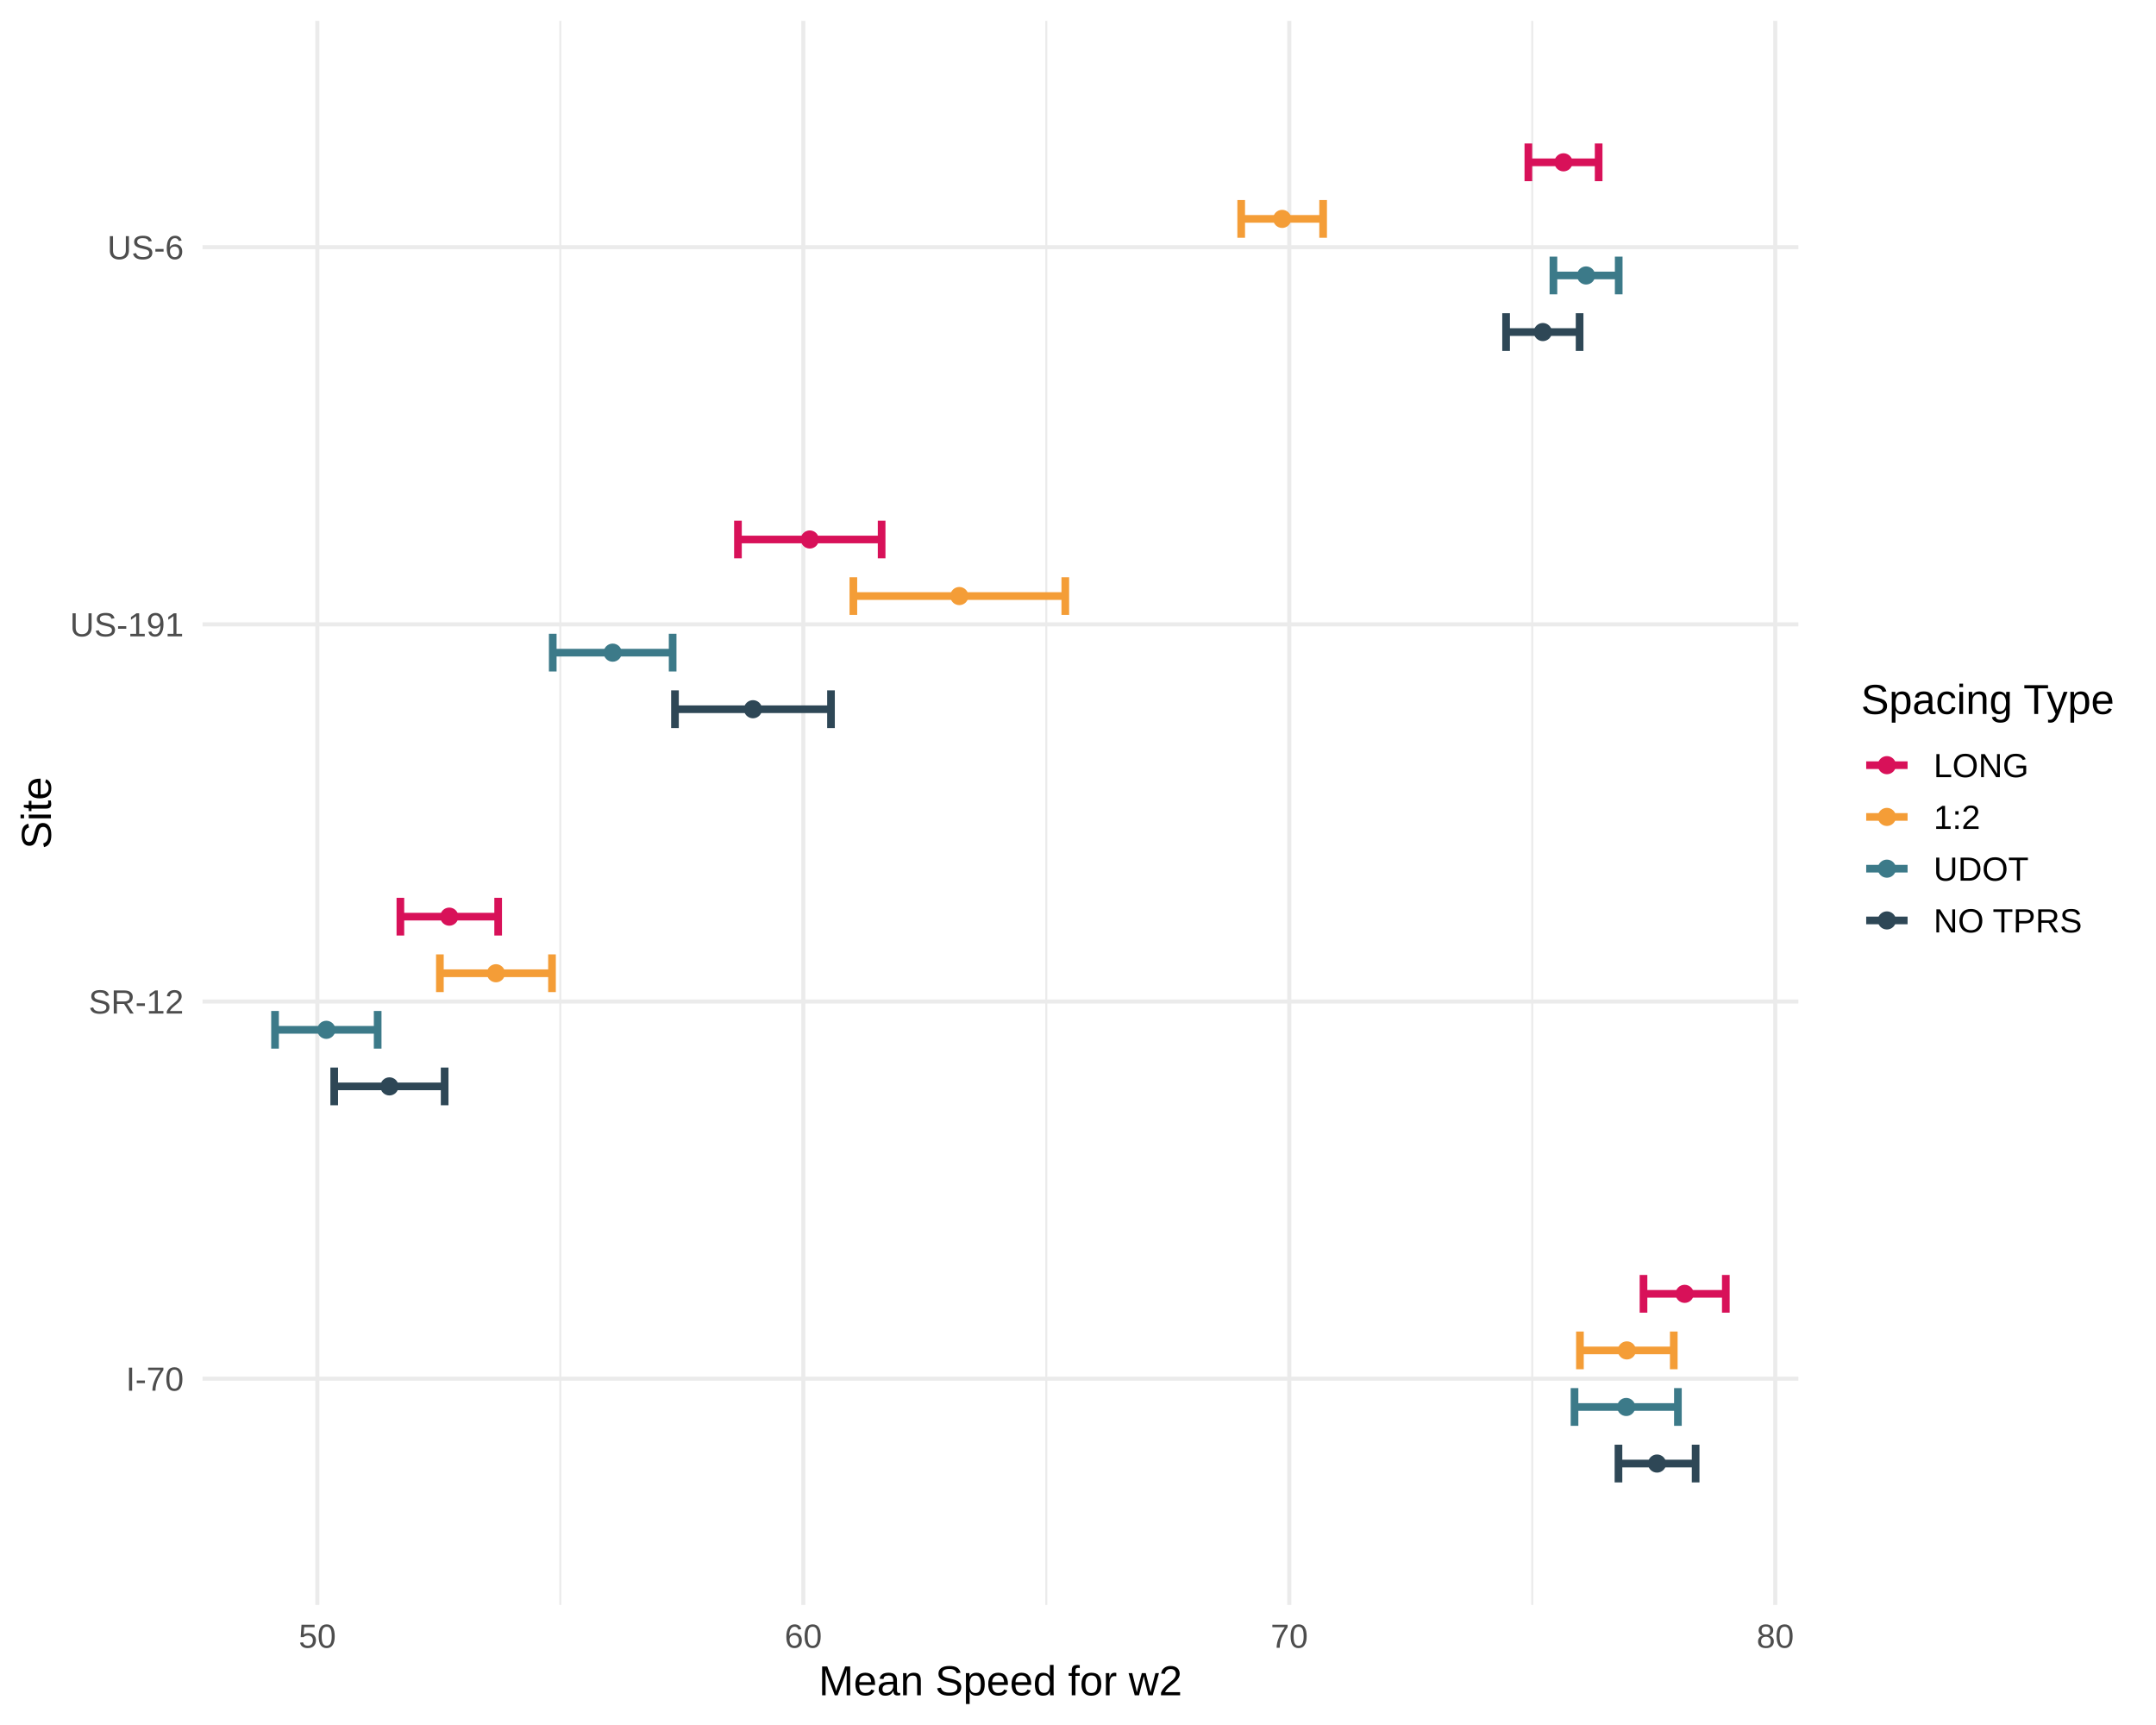
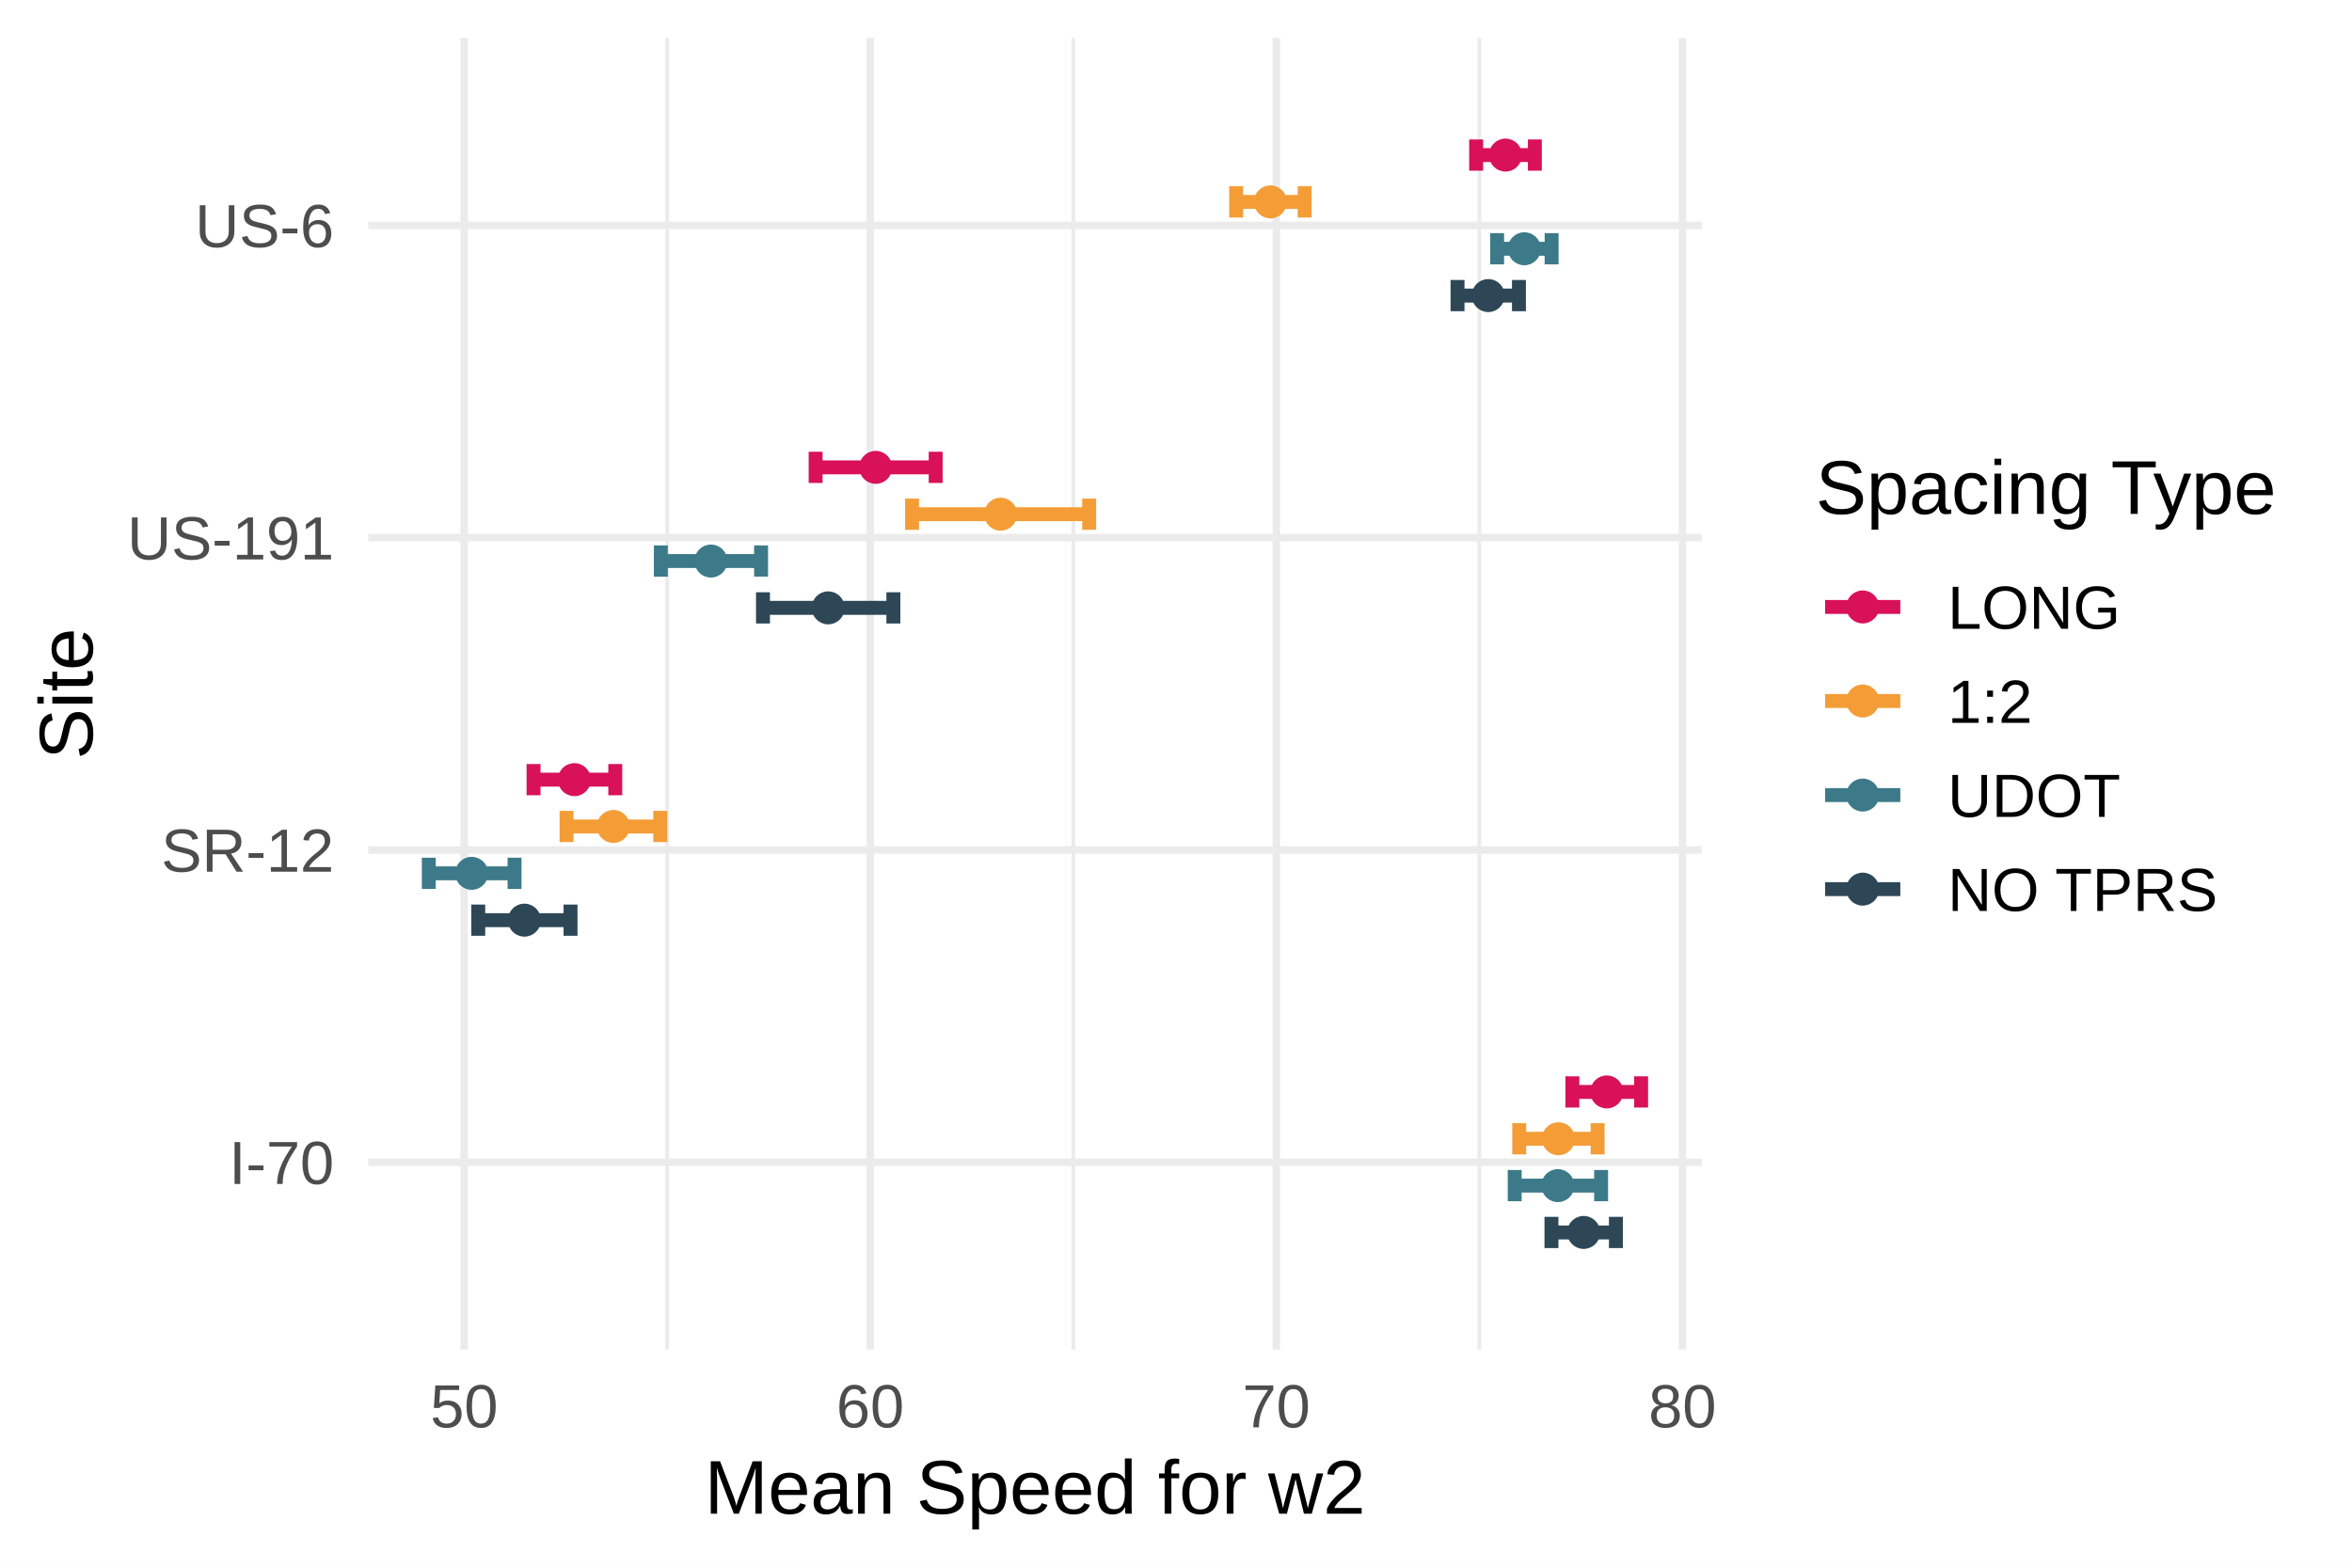
- <svg xmlns="http://www.w3.org/2000/svg" width="720.00pt" height="576.00pt" viewBox="0 0 720.00 576.00">
+ <svg xmlns="http://www.w3.org/2000/svg" width="432.00pt" height="288.00pt" viewBox="0 0 432.00 288.00">
  <g class="svglite">
    <defs>
      <style type="text/css">
    .svglite line, .svglite polyline, .svglite polygon, .svglite path, .svglite rect, .svglite circle {
      fill: none;
      stroke: #000000;
      stroke-linecap: round;
      stroke-linejoin: round;
      stroke-miterlimit: 10.00;
    }
    .svglite text {
      white-space: pre;
    }
    .svglite g.glyphgroup path {
      fill: inherit;
      stroke: none;
    }
  </style>
    </defs>
    <rect width="100%" height="100%" style="stroke: none; fill: #FFFFFF;" />
    <defs>
-       <clipPath id="cpMC4wMHw3MjAuMDB8MC4wMHw1NzYuMDA=">
-         <rect x="0.00" y="0.00" width="720.00" height="576.00" />
+       <clipPath id="cpMC4wMHw0MzIuMDB8MC4wMHwyODguMDA=">
+         <rect x="0.00" y="0.00" width="432.00" height="288.00" />
      </clipPath>
    </defs>
-     <g clip-path="url(#cpMC4wMHw3MjAuMDB8MC4wMHw1NzYuMDA=)">
-       <rect x="0.00" y="0.00" width="720.00" height="576.00" style="stroke-width: 1.36; stroke: none; fill: #FFFFFF;" />
+     <g clip-path="url(#cpMC4wMHw0MzIuMDB8MC4wMHwyODguMDA=)">
+       <rect x="0.00" y="0.00" width="432.00" height="288.00" style="stroke-width: 1.36; stroke: none; fill: #FFFFFF;" />
    </g>
    <defs>
-       <clipPath id="cpNjcuNjN8NjAwLjU3fDYuOTd8NTM1Ljkz">
-         <rect x="67.63" y="6.97" width="532.94" height="528.95" />
+       <clipPath id="cpNjcuNjN8MzEyLjU3fDYuOTd8MjQ3Ljkz">
+         <rect x="67.63" y="6.97" width="244.94" height="240.95" />
      </clipPath>
    </defs>
-     <g clip-path="url(#cpNjcuNjN8NjAwLjU3fDYuOTd8NTM1Ljkz)">
-       <polyline points="187.12,535.93 187.12,6.97 " style="stroke-width: 0.68; stroke: #EBEBEB; stroke-linecap: butt;" />
-       <polyline points="349.41,535.93 349.41,6.97 " style="stroke-width: 0.68; stroke: #EBEBEB; stroke-linecap: butt;" />
-       <polyline points="511.70,535.93 511.70,6.97 " style="stroke-width: 0.68; stroke: #EBEBEB; stroke-linecap: butt;" />
-       <polyline points="67.63,460.36 600.57,460.36 " style="stroke-width: 1.36; stroke: #EBEBEB; stroke-linecap: butt;" />
-       <polyline points="67.63,334.42 600.57,334.42 " style="stroke-width: 1.36; stroke: #EBEBEB; stroke-linecap: butt;" />
-       <polyline points="67.63,208.48 600.57,208.48 " style="stroke-width: 1.36; stroke: #EBEBEB; stroke-linecap: butt;" />
-       <polyline points="67.63,82.54 600.57,82.54 " style="stroke-width: 1.36; stroke: #EBEBEB; stroke-linecap: butt;" />
-       <polyline points="105.98,535.93 105.98,6.97 " style="stroke-width: 1.36; stroke: #EBEBEB; stroke-linecap: butt;" />
-       <polyline points="268.27,535.93 268.27,6.97 " style="stroke-width: 1.36; stroke: #EBEBEB; stroke-linecap: butt;" />
-       <polyline points="430.56,535.93 430.56,6.97 " style="stroke-width: 1.36; stroke: #EBEBEB; stroke-linecap: butt;" />
-       <polyline points="592.85,535.93 592.85,6.97 " style="stroke-width: 1.36; stroke: #EBEBEB; stroke-linecap: butt;" />
-       <polyline points="126.12,350.16 126.12,337.57 " style="stroke-width: 2.56; stroke: #3C7A89; stroke-linecap: butt;" />
-       <polyline points="126.12,343.87 91.85,343.87 " style="stroke-width: 2.56; stroke: #3C7A89; stroke-linecap: butt;" />
-       <polyline points="91.85,350.16 91.85,337.57 " style="stroke-width: 2.56; stroke: #3C7A89; stroke-linecap: butt;" />
-       <polyline points="148.49,369.06 148.49,356.46 " style="stroke-width: 2.56; stroke: #2E4756; stroke-linecap: butt;" />
-       <polyline points="148.49,362.76 111.61,362.76 " style="stroke-width: 2.56; stroke: #2E4756; stroke-linecap: butt;" />
-       <polyline points="111.61,369.06 111.61,356.46 " style="stroke-width: 2.56; stroke: #2E4756; stroke-linecap: butt;" />
-       <polyline points="184.34,331.27 184.34,318.68 " style="stroke-width: 2.56; stroke: #F49D37; stroke-linecap: butt;" />
-       <polyline points="184.34,324.98 146.90,324.98 " style="stroke-width: 2.56; stroke: #F49D37; stroke-linecap: butt;" />
-       <polyline points="146.90,331.27 146.90,318.68 " style="stroke-width: 2.56; stroke: #F49D37; stroke-linecap: butt;" />
-       <polyline points="166.36,312.38 166.36,299.79 " style="stroke-width: 2.56; stroke: #D81159; stroke-linecap: butt;" />
-       <polyline points="166.36,306.08 133.71,306.08 " style="stroke-width: 2.56; stroke: #D81159; stroke-linecap: butt;" />
-       <polyline points="133.71,312.38 133.71,299.79 " style="stroke-width: 2.56; stroke: #D81159; stroke-linecap: butt;" />
-       <polyline points="441.86,79.39 441.86,66.80 " style="stroke-width: 2.56; stroke: #F49D37; stroke-linecap: butt;" />
-       <polyline points="441.86,73.09 414.50,73.09 " style="stroke-width: 2.56; stroke: #F49D37; stroke-linecap: butt;" />
-       <polyline points="414.50,79.39 414.50,66.80 " style="stroke-width: 2.56; stroke: #F49D37; stroke-linecap: butt;" />
-       <polyline points="527.51,117.17 527.51,104.58 " style="stroke-width: 2.56; stroke: #2E4756; stroke-linecap: butt;" />
-       <polyline points="527.51,110.88 502.96,110.88 " style="stroke-width: 2.56; stroke: #2E4756; stroke-linecap: butt;" />
-       <polyline points="502.96,117.17 502.96,104.58 " style="stroke-width: 2.56; stroke: #2E4756; stroke-linecap: butt;" />
-       <polyline points="533.87,60.50 533.87,47.90 " style="stroke-width: 2.56; stroke: #D81159; stroke-linecap: butt;" />
-       <polyline points="533.87,54.20 510.40,54.20 " style="stroke-width: 2.56; stroke: #D81159; stroke-linecap: butt;" />
-       <polyline points="510.40,60.50 510.40,47.90 " style="stroke-width: 2.56; stroke: #D81159; stroke-linecap: butt;" />
-       <polyline points="540.57,98.28 540.57,85.69 " style="stroke-width: 2.56; stroke: #3C7A89; stroke-linecap: butt;" />
-       <polyline points="540.57,91.98 518.77,91.98 " style="stroke-width: 2.56; stroke: #3C7A89; stroke-linecap: butt;" />
-       <polyline points="518.77,98.28 518.77,85.69 " style="stroke-width: 2.56; stroke: #3C7A89; stroke-linecap: butt;" />
-       <polyline points="560.34,476.11 560.34,463.51 " style="stroke-width: 2.56; stroke: #3C7A89; stroke-linecap: butt;" />
-       <polyline points="560.34,469.81 525.81,469.81 " style="stroke-width: 2.56; stroke: #3C7A89; stroke-linecap: butt;" />
-       <polyline points="525.81,476.11 525.81,463.51 " style="stroke-width: 2.56; stroke: #3C7A89; stroke-linecap: butt;" />
-       <polyline points="566.26,495.00 566.26,482.40 " style="stroke-width: 2.56; stroke: #2E4756; stroke-linecap: butt;" />
-       <polyline points="566.26,488.70 540.49,488.70 " style="stroke-width: 2.56; stroke: #2E4756; stroke-linecap: butt;" />
-       <polyline points="540.49,495.00 540.49,482.40 " style="stroke-width: 2.56; stroke: #2E4756; stroke-linecap: butt;" />
-       <polyline points="558.96,457.21 558.96,444.62 " style="stroke-width: 2.56; stroke: #F49D37; stroke-linecap: butt;" />
-       <polyline points="558.96,450.92 527.62,450.92 " style="stroke-width: 2.56; stroke: #F49D37; stroke-linecap: butt;" />
-       <polyline points="527.62,457.21 527.62,444.62 " style="stroke-width: 2.56; stroke: #F49D37; stroke-linecap: butt;" />
-       <polyline points="576.34,438.32 576.34,425.73 " style="stroke-width: 2.56; stroke: #D81159; stroke-linecap: butt;" />
-       <polyline points="576.34,432.03 548.85,432.03 " style="stroke-width: 2.56; stroke: #D81159; stroke-linecap: butt;" />
-       <polyline points="548.85,438.32 548.85,425.73 " style="stroke-width: 2.56; stroke: #D81159; stroke-linecap: butt;" />
-       <polyline points="294.42,186.44 294.42,173.85 " style="stroke-width: 2.56; stroke: #D81159; stroke-linecap: butt;" />
-       <polyline points="294.42,180.14 246.44,180.14 " style="stroke-width: 2.56; stroke: #D81159; stroke-linecap: butt;" />
-       <polyline points="246.44,186.44 246.44,173.85 " style="stroke-width: 2.56; stroke: #D81159; stroke-linecap: butt;" />
-       <polyline points="277.51,243.11 277.51,230.52 " style="stroke-width: 2.56; stroke: #2E4756; stroke-linecap: butt;" />
-       <polyline points="277.51,236.82 225.41,236.82 " style="stroke-width: 2.56; stroke: #2E4756; stroke-linecap: butt;" />
-       <polyline points="225.41,243.11 225.41,230.52 " style="stroke-width: 2.56; stroke: #2E4756; stroke-linecap: butt;" />
-       <polyline points="224.63,224.22 224.63,211.63 " style="stroke-width: 2.56; stroke: #3C7A89; stroke-linecap: butt;" />
-       <polyline points="224.63,217.93 184.59,217.93 " style="stroke-width: 2.56; stroke: #3C7A89; stroke-linecap: butt;" />
-       <polyline points="184.59,224.22 184.59,211.63 " style="stroke-width: 2.56; stroke: #3C7A89; stroke-linecap: butt;" />
-       <polyline points="355.76,205.33 355.76,192.74 " style="stroke-width: 2.56; stroke: #F49D37; stroke-linecap: butt;" />
-       <polyline points="355.76,199.03 284.98,199.03 " style="stroke-width: 2.56; stroke: #F49D37; stroke-linecap: butt;" />
-       <polyline points="284.98,205.33 284.98,192.74 " style="stroke-width: 2.56; stroke: #F49D37; stroke-linecap: butt;" />
-       <circle cx="108.98" cy="343.87" r="2.58" style="stroke-width: 0.90; stroke: #3C7A89; fill: #3C7A89;" />
-       <circle cx="130.05" cy="362.76" r="2.58" style="stroke-width: 0.90; stroke: #2E4756; fill: #2E4756;" />
-       <circle cx="165.62" cy="324.98" r="2.58" style="stroke-width: 0.90; stroke: #F49D37; fill: #F49D37;" />
-       <circle cx="150.04" cy="306.08" r="2.58" style="stroke-width: 0.90; stroke: #D81159; fill: #D81159;" />
-       <circle cx="428.18" cy="73.09" r="2.58" style="stroke-width: 0.90; stroke: #F49D37; fill: #F49D37;" />
-       <circle cx="515.24" cy="110.88" r="2.58" style="stroke-width: 0.90; stroke: #2E4756; fill: #2E4756;" />
-       <circle cx="522.13" cy="54.20" r="2.58" style="stroke-width: 0.90; stroke: #D81159; fill: #D81159;" />
-       <circle cx="529.67" cy="91.98" r="2.58" style="stroke-width: 0.90; stroke: #3C7A89; fill: #3C7A89;" />
-       <circle cx="543.08" cy="469.81" r="2.58" style="stroke-width: 0.90; stroke: #3C7A89; fill: #3C7A89;" />
-       <circle cx="553.37" cy="488.70" r="2.58" style="stroke-width: 0.90; stroke: #2E4756; fill: #2E4756;" />
-       <circle cx="543.29" cy="450.92" r="2.58" style="stroke-width: 0.90; stroke: #F49D37; fill: #F49D37;" />
-       <circle cx="562.59" cy="432.03" r="2.58" style="stroke-width: 0.90; stroke: #D81159; fill: #D81159;" />
-       <circle cx="270.43" cy="180.14" r="2.58" style="stroke-width: 0.90; stroke: #D81159; fill: #D81159;" />
-       <circle cx="251.46" cy="236.82" r="2.58" style="stroke-width: 0.90; stroke: #2E4756; fill: #2E4756;" />
-       <circle cx="204.61" cy="217.93" r="2.58" style="stroke-width: 0.90; stroke: #3C7A89; fill: #3C7A89;" />
-       <circle cx="320.37" cy="199.03" r="2.58" style="stroke-width: 0.90; stroke: #F49D37; fill: #F49D37;" />
+     <g clip-path="url(#cpNjcuNjN8MzEyLjU3fDYuOTd8MjQ3Ljkz)">
+       <polyline points="122.55,247.93 122.55,6.97 " style="stroke-width: 0.68; stroke: #EBEBEB; stroke-linecap: butt;" />
+       <polyline points="197.14,247.93 197.14,6.97 " style="stroke-width: 0.68; stroke: #EBEBEB; stroke-linecap: butt;" />
+       <polyline points="271.72,247.93 271.72,6.97 " style="stroke-width: 0.68; stroke: #EBEBEB; stroke-linecap: butt;" />
+       <polyline points="67.63,213.51 312.57,213.51 " style="stroke-width: 1.36; stroke: #EBEBEB; stroke-linecap: butt;" />
+       <polyline points="67.63,156.14 312.57,156.14 " style="stroke-width: 1.36; stroke: #EBEBEB; stroke-linecap: butt;" />
+       <polyline points="67.63,98.77 312.57,98.77 " style="stroke-width: 1.36; stroke: #EBEBEB; stroke-linecap: butt;" />
+       <polyline points="67.63,41.40 312.57,41.40 " style="stroke-width: 1.36; stroke: #EBEBEB; stroke-linecap: butt;" />
+       <polyline points="85.25,247.93 85.25,6.97 " style="stroke-width: 1.36; stroke: #EBEBEB; stroke-linecap: butt;" />
+       <polyline points="159.84,247.93 159.84,6.97 " style="stroke-width: 1.36; stroke: #EBEBEB; stroke-linecap: butt;" />
+       <polyline points="234.43,247.93 234.43,6.97 " style="stroke-width: 1.36; stroke: #EBEBEB; stroke-linecap: butt;" />
+       <polyline points="309.02,247.93 309.02,6.97 " style="stroke-width: 1.36; stroke: #EBEBEB; stroke-linecap: butt;" />
+       <polyline points="94.51,163.31 94.51,157.57 " style="stroke-width: 2.56; stroke: #3C7A89; stroke-linecap: butt;" />
+       <polyline points="94.51,160.44 78.76,160.44 " style="stroke-width: 2.56; stroke: #3C7A89; stroke-linecap: butt;" />
+       <polyline points="78.76,163.31 78.76,157.57 " style="stroke-width: 2.56; stroke: #3C7A89; stroke-linecap: butt;" />
+       <polyline points="104.79,171.91 104.79,166.18 " style="stroke-width: 2.56; stroke: #2E4756; stroke-linecap: butt;" />
+       <polyline points="104.79,169.04 87.84,169.04 " style="stroke-width: 2.56; stroke: #2E4756; stroke-linecap: butt;" />
+       <polyline points="87.84,171.91 87.84,166.18 " style="stroke-width: 2.56; stroke: #2E4756; stroke-linecap: butt;" />
+       <polyline points="121.27,154.70 121.27,148.96 " style="stroke-width: 2.56; stroke: #F49D37; stroke-linecap: butt;" />
+       <polyline points="121.27,151.83 104.06,151.83 " style="stroke-width: 2.56; stroke: #F49D37; stroke-linecap: butt;" />
+       <polyline points="104.06,154.70 104.06,148.96 " style="stroke-width: 2.56; stroke: #F49D37; stroke-linecap: butt;" />
+       <polyline points="113.01,146.10 113.01,140.36 " style="stroke-width: 2.56; stroke: #D81159; stroke-linecap: butt;" />
+       <polyline points="113.01,143.23 98.00,143.23 " style="stroke-width: 2.56; stroke: #D81159; stroke-linecap: butt;" />
+       <polyline points="98.00,146.10 98.00,140.36 " style="stroke-width: 2.56; stroke: #D81159; stroke-linecap: butt;" />
+       <polyline points="239.63,39.96 239.63,34.22 " style="stroke-width: 2.56; stroke: #F49D37; stroke-linecap: butt;" />
+       <polyline points="239.63,37.09 227.05,37.09 " style="stroke-width: 2.56; stroke: #F49D37; stroke-linecap: butt;" />
+       <polyline points="227.05,39.96 227.05,34.22 " style="stroke-width: 2.56; stroke: #F49D37; stroke-linecap: butt;" />
+       <polyline points="278.99,57.17 278.99,51.44 " style="stroke-width: 2.56; stroke: #2E4756; stroke-linecap: butt;" />
+       <polyline points="278.99,54.30 267.71,54.30 " style="stroke-width: 2.56; stroke: #2E4756; stroke-linecap: butt;" />
+       <polyline points="267.71,57.17 267.71,51.44 " style="stroke-width: 2.56; stroke: #2E4756; stroke-linecap: butt;" />
+       <polyline points="281.91,31.36 281.91,25.62 " style="stroke-width: 2.56; stroke: #D81159; stroke-linecap: butt;" />
+       <polyline points="281.91,28.49 271.13,28.49 " style="stroke-width: 2.56; stroke: #D81159; stroke-linecap: butt;" />
+       <polyline points="271.13,31.36 271.13,25.62 " style="stroke-width: 2.56; stroke: #D81159; stroke-linecap: butt;" />
+       <polyline points="284.99,48.57 284.99,42.83 " style="stroke-width: 2.56; stroke: #3C7A89; stroke-linecap: butt;" />
+       <polyline points="284.99,45.70 274.98,45.70 " style="stroke-width: 2.56; stroke: #3C7A89; stroke-linecap: butt;" />
+       <polyline points="274.98,48.57 274.98,42.83 " style="stroke-width: 2.56; stroke: #3C7A89; stroke-linecap: butt;" />
+       <polyline points="294.08,220.68 294.08,214.94 " style="stroke-width: 2.56; stroke: #3C7A89; stroke-linecap: butt;" />
+       <polyline points="294.08,217.81 278.21,217.81 " style="stroke-width: 2.56; stroke: #3C7A89; stroke-linecap: butt;" />
+       <polyline points="278.21,220.68 278.21,214.94 " style="stroke-width: 2.56; stroke: #3C7A89; stroke-linecap: butt;" />
+       <polyline points="296.80,229.28 296.80,223.55 " style="stroke-width: 2.56; stroke: #2E4756; stroke-linecap: butt;" />
+       <polyline points="296.80,226.41 284.96,226.41 " style="stroke-width: 2.56; stroke: #2E4756; stroke-linecap: butt;" />
+       <polyline points="284.96,229.28 284.96,223.55 " style="stroke-width: 2.56; stroke: #2E4756; stroke-linecap: butt;" />
+       <polyline points="293.44,212.07 293.44,206.33 " style="stroke-width: 2.56; stroke: #F49D37; stroke-linecap: butt;" />
+       <polyline points="293.44,209.20 279.04,209.20 " style="stroke-width: 2.56; stroke: #F49D37; stroke-linecap: butt;" />
+       <polyline points="279.04,212.07 279.04,206.33 " style="stroke-width: 2.56; stroke: #F49D37; stroke-linecap: butt;" />
+       <polyline points="301.43,203.47 301.43,197.73 " style="stroke-width: 2.56; stroke: #D81159; stroke-linecap: butt;" />
+       <polyline points="301.43,200.60 288.80,200.60 " style="stroke-width: 2.56; stroke: #D81159; stroke-linecap: butt;" />
+       <polyline points="288.80,203.47 288.80,197.73 " style="stroke-width: 2.56; stroke: #D81159; stroke-linecap: butt;" />
+       <polyline points="171.86,88.73 171.86,82.99 " style="stroke-width: 2.56; stroke: #D81159; stroke-linecap: butt;" />
+       <polyline points="171.86,85.86 149.81,85.86 " style="stroke-width: 2.56; stroke: #D81159; stroke-linecap: butt;" />
+       <polyline points="149.81,88.73 149.81,82.99 " style="stroke-width: 2.56; stroke: #D81159; stroke-linecap: butt;" />
+       <polyline points="164.09,114.54 164.09,108.81 " style="stroke-width: 2.56; stroke: #2E4756; stroke-linecap: butt;" />
+       <polyline points="164.09,111.67 140.14,111.67 " style="stroke-width: 2.56; stroke: #2E4756; stroke-linecap: butt;" />
+       <polyline points="140.14,114.54 140.14,108.81 " style="stroke-width: 2.56; stroke: #2E4756; stroke-linecap: butt;" />
+       <polyline points="139.79,105.94 139.79,100.20 " style="stroke-width: 2.56; stroke: #3C7A89; stroke-linecap: butt;" />
+       <polyline points="139.79,103.07 121.38,103.07 " style="stroke-width: 2.56; stroke: #3C7A89; stroke-linecap: butt;" />
+       <polyline points="121.38,105.94 121.38,100.20 " style="stroke-width: 2.56; stroke: #3C7A89; stroke-linecap: butt;" />
+       <polyline points="200.05,97.33 200.05,91.59 " style="stroke-width: 2.56; stroke: #F49D37; stroke-linecap: butt;" />
+       <polyline points="200.05,94.46 167.52,94.46 " style="stroke-width: 2.56; stroke: #F49D37; stroke-linecap: butt;" />
+       <polyline points="167.52,97.33 167.52,91.59 " style="stroke-width: 2.56; stroke: #F49D37; stroke-linecap: butt;" />
+       <circle cx="86.63" cy="160.44" r="2.58" style="stroke-width: 0.90; stroke: #3C7A89; fill: #3C7A89;" />
+       <circle cx="96.32" cy="169.04" r="2.58" style="stroke-width: 0.90; stroke: #2E4756; fill: #2E4756;" />
+       <circle cx="112.66" cy="151.83" r="2.58" style="stroke-width: 0.90; stroke: #F49D37; fill: #F49D37;" />
+       <circle cx="105.50" cy="143.23" r="2.58" style="stroke-width: 0.90; stroke: #D81159; fill: #D81159;" />
+       <circle cx="233.34" cy="37.09" r="2.58" style="stroke-width: 0.90; stroke: #F49D37; fill: #F49D37;" />
+       <circle cx="273.35" cy="54.30" r="2.58" style="stroke-width: 0.90; stroke: #2E4756; fill: #2E4756;" />
+       <circle cx="276.52" cy="28.49" r="2.58" style="stroke-width: 0.90; stroke: #D81159; fill: #D81159;" />
+       <circle cx="279.98" cy="45.70" r="2.58" style="stroke-width: 0.90; stroke: #3C7A89; fill: #3C7A89;" />
+       <circle cx="286.14" cy="217.81" r="2.58" style="stroke-width: 0.90; stroke: #3C7A89; fill: #3C7A89;" />
+       <circle cx="290.88" cy="226.41" r="2.58" style="stroke-width: 0.90; stroke: #2E4756; fill: #2E4756;" />
+       <circle cx="286.24" cy="209.20" r="2.58" style="stroke-width: 0.90; stroke: #F49D37; fill: #F49D37;" />
+       <circle cx="295.12" cy="200.60" r="2.58" style="stroke-width: 0.90; stroke: #D81159; fill: #D81159;" />
+       <circle cx="160.84" cy="85.86" r="2.58" style="stroke-width: 0.90; stroke: #D81159; fill: #D81159;" />
+       <circle cx="152.12" cy="111.67" r="2.58" style="stroke-width: 0.90; stroke: #2E4756; fill: #2E4756;" />
+       <circle cx="130.58" cy="103.07" r="2.58" style="stroke-width: 0.90; stroke: #3C7A89; fill: #3C7A89;" />
+       <circle cx="183.79" cy="94.46" r="2.58" style="stroke-width: 0.90; stroke: #F49D37; fill: #F49D37;" />
    </g>
-     <g clip-path="url(#cpMC4wMHw3MjAuMDB8MC4wMHw1NzYuMDA=)">
-       <text x="61.35" y="464.37" text-anchor="end" style="font-size: 11.20px;fill: #4D4D4D; font-family: &quot;Arial&quot;;" textLength="19.27px" lengthAdjust="spacingAndGlyphs">I-70</text>
-       <text x="61.35" y="338.43" text-anchor="end" style="font-size: 11.20px;fill: #4D4D4D; font-family: &quot;Arial&quot;;" textLength="31.70px" lengthAdjust="spacingAndGlyphs">SR-12</text>
-       <text x="61.35" y="212.49" text-anchor="end" style="font-size: 11.20px;fill: #4D4D4D; font-family: &quot;Arial&quot;;" textLength="37.92px" lengthAdjust="spacingAndGlyphs">US-191</text>
-       <text x="61.35" y="86.55" text-anchor="end" style="font-size: 11.20px;fill: #4D4D4D; font-family: &quot;Arial&quot;;" textLength="25.48px" lengthAdjust="spacingAndGlyphs">US-6</text>
-       <text x="105.98" y="550.22" text-anchor="middle" style="font-size: 11.20px;fill: #4D4D4D; font-family: &quot;Arial&quot;;" textLength="12.44px" lengthAdjust="spacingAndGlyphs">50</text>
-       <text x="268.27" y="550.22" text-anchor="middle" style="font-size: 11.20px;fill: #4D4D4D; font-family: &quot;Arial&quot;;" textLength="12.44px" lengthAdjust="spacingAndGlyphs">60</text>
-       <text x="430.56" y="550.22" text-anchor="middle" style="font-size: 11.20px;fill: #4D4D4D; font-family: &quot;Arial&quot;;" textLength="12.44px" lengthAdjust="spacingAndGlyphs">70</text>
-       <text x="592.85" y="550.22" text-anchor="middle" style="font-size: 11.20px;fill: #4D4D4D; font-family: &quot;Arial&quot;;" textLength="12.44px" lengthAdjust="spacingAndGlyphs">80</text>
-       <text x="334.10" y="566.08" text-anchor="middle" style="font-size: 14.00px; font-family: &quot;Arial&quot;;" textLength="121.36px" lengthAdjust="spacingAndGlyphs">Mean Speed for w2</text>
-       <text transform="translate(17.00,271.45) rotate(-90)" text-anchor="middle" style="font-size: 14.00px; font-family: &quot;Arial&quot;;" textLength="24.12px" lengthAdjust="spacingAndGlyphs">Site</text>
-       <text x="621.49" y="238.41" style="font-size: 14.00px; font-family: &quot;Arial&quot;;" textLength="84.56px" lengthAdjust="spacingAndGlyphs">Spacing Type</text>
-       <line x1="623.22" y1="255.50" x2="637.04" y2="255.50" style="stroke-width: 2.56; stroke: #D81159; stroke-linecap: butt;" />
-       <circle cx="630.13" cy="255.50" r="2.58" style="stroke-width: 0.90; stroke: #D81159; fill: #D81159;" />
-       <line x1="623.22" y1="272.78" x2="637.04" y2="272.78" style="stroke-width: 2.56; stroke: #F49D37; stroke-linecap: butt;" />
-       <circle cx="630.13" cy="272.78" r="2.58" style="stroke-width: 0.90; stroke: #F49D37; fill: #F49D37;" />
-       <line x1="623.22" y1="290.06" x2="637.04" y2="290.06" style="stroke-width: 2.56; stroke: #3C7A89; stroke-linecap: butt;" />
-       <circle cx="630.13" cy="290.06" r="2.58" style="stroke-width: 0.90; stroke: #3C7A89; fill: #3C7A89;" />
-       <line x1="623.22" y1="307.34" x2="637.04" y2="307.34" style="stroke-width: 2.56; stroke: #2E4756; stroke-linecap: butt;" />
-       <circle cx="630.13" cy="307.34" r="2.58" style="stroke-width: 0.90; stroke: #2E4756; fill: #2E4756;" />
-       <text x="645.74" y="259.51" style="font-size: 11.20px; font-family: &quot;Arial&quot;;" textLength="31.70px" lengthAdjust="spacingAndGlyphs">LONG</text>
-       <text x="645.74" y="276.79" style="font-size: 11.20px; font-family: &quot;Arial&quot;;" textLength="15.55px" lengthAdjust="spacingAndGlyphs">1:2</text>
-       <text x="645.74" y="294.07" style="font-size: 11.20px; font-family: &quot;Arial&quot;;" textLength="31.69px" lengthAdjust="spacingAndGlyphs">UDOT</text>
-       <text x="645.74" y="311.35" style="font-size: 11.20px; font-family: &quot;Arial&quot;;" textLength="49.53px" lengthAdjust="spacingAndGlyphs">NO TPRS</text>
+     <g clip-path="url(#cpMC4wMHw0MzIuMDB8MC4wMHwyODguMDA=)">
+       <text x="61.35" y="217.51" text-anchor="end" style="font-size: 11.20px;fill: #4D4D4D; font-family: &quot;Arial&quot;;" textLength="19.27px" lengthAdjust="spacingAndGlyphs">I-70</text>
+       <text x="61.35" y="160.14" text-anchor="end" style="font-size: 11.20px;fill: #4D4D4D; font-family: &quot;Arial&quot;;" textLength="31.70px" lengthAdjust="spacingAndGlyphs">SR-12</text>
+       <text x="61.35" y="102.77" text-anchor="end" style="font-size: 11.20px;fill: #4D4D4D; font-family: &quot;Arial&quot;;" textLength="37.92px" lengthAdjust="spacingAndGlyphs">US-191</text>
+       <text x="61.35" y="45.40" text-anchor="end" style="font-size: 11.20px;fill: #4D4D4D; font-family: &quot;Arial&quot;;" textLength="25.48px" lengthAdjust="spacingAndGlyphs">US-6</text>
+       <text x="85.25" y="262.22" text-anchor="middle" style="font-size: 11.20px;fill: #4D4D4D; font-family: &quot;Arial&quot;;" textLength="12.44px" lengthAdjust="spacingAndGlyphs">50</text>
+       <text x="159.84" y="262.22" text-anchor="middle" style="font-size: 11.20px;fill: #4D4D4D; font-family: &quot;Arial&quot;;" textLength="12.44px" lengthAdjust="spacingAndGlyphs">60</text>
+       <text x="234.43" y="262.22" text-anchor="middle" style="font-size: 11.20px;fill: #4D4D4D; font-family: &quot;Arial&quot;;" textLength="12.44px" lengthAdjust="spacingAndGlyphs">70</text>
+       <text x="309.02" y="262.22" text-anchor="middle" style="font-size: 11.20px;fill: #4D4D4D; font-family: &quot;Arial&quot;;" textLength="12.44px" lengthAdjust="spacingAndGlyphs">80</text>
+       <text x="190.10" y="278.08" text-anchor="middle" style="font-size: 14.00px; font-family: &quot;Arial&quot;;" textLength="121.36px" lengthAdjust="spacingAndGlyphs">Mean Speed for w2</text>
+       <text transform="translate(17.00,127.45) rotate(-90)" text-anchor="middle" style="font-size: 14.00px; font-family: &quot;Arial&quot;;" textLength="24.12px" lengthAdjust="spacingAndGlyphs">Site</text>
+       <text x="333.49" y="94.41" style="font-size: 14.00px; font-family: &quot;Arial&quot;;" textLength="84.56px" lengthAdjust="spacingAndGlyphs">Spacing Type</text>
+       <line x1="335.22" y1="111.50" x2="349.04" y2="111.50" style="stroke-width: 2.56; stroke: #D81159; stroke-linecap: butt;" />
+       <circle cx="342.13" cy="111.50" r="2.58" style="stroke-width: 0.90; stroke: #D81159; fill: #D81159;" />
+       <line x1="335.22" y1="128.78" x2="349.04" y2="128.78" style="stroke-width: 2.56; stroke: #F49D37; stroke-linecap: butt;" />
+       <circle cx="342.13" cy="128.78" r="2.58" style="stroke-width: 0.90; stroke: #F49D37; fill: #F49D37;" />
+       <line x1="335.22" y1="146.06" x2="349.04" y2="146.06" style="stroke-width: 2.56; stroke: #3C7A89; stroke-linecap: butt;" />
+       <circle cx="342.13" cy="146.06" r="2.58" style="stroke-width: 0.90; stroke: #3C7A89; fill: #3C7A89;" />
+       <line x1="335.22" y1="163.34" x2="349.04" y2="163.34" style="stroke-width: 2.56; stroke: #2E4756; stroke-linecap: butt;" />
+       <circle cx="342.13" cy="163.34" r="2.58" style="stroke-width: 0.90; stroke: #2E4756; fill: #2E4756;" />
+       <text x="357.74" y="115.51" style="font-size: 11.20px; font-family: &quot;Arial&quot;;" textLength="31.70px" lengthAdjust="spacingAndGlyphs">LONG</text>
+       <text x="357.74" y="132.79" style="font-size: 11.20px; font-family: &quot;Arial&quot;;" textLength="15.55px" lengthAdjust="spacingAndGlyphs">1:2</text>
+       <text x="357.74" y="150.07" style="font-size: 11.20px; font-family: &quot;Arial&quot;;" textLength="31.69px" lengthAdjust="spacingAndGlyphs">UDOT</text>
+       <text x="357.74" y="167.35" style="font-size: 11.20px; font-family: &quot;Arial&quot;;" textLength="49.53px" lengthAdjust="spacingAndGlyphs">NO TPRS</text>
    </g>
  </g>
</svg>
